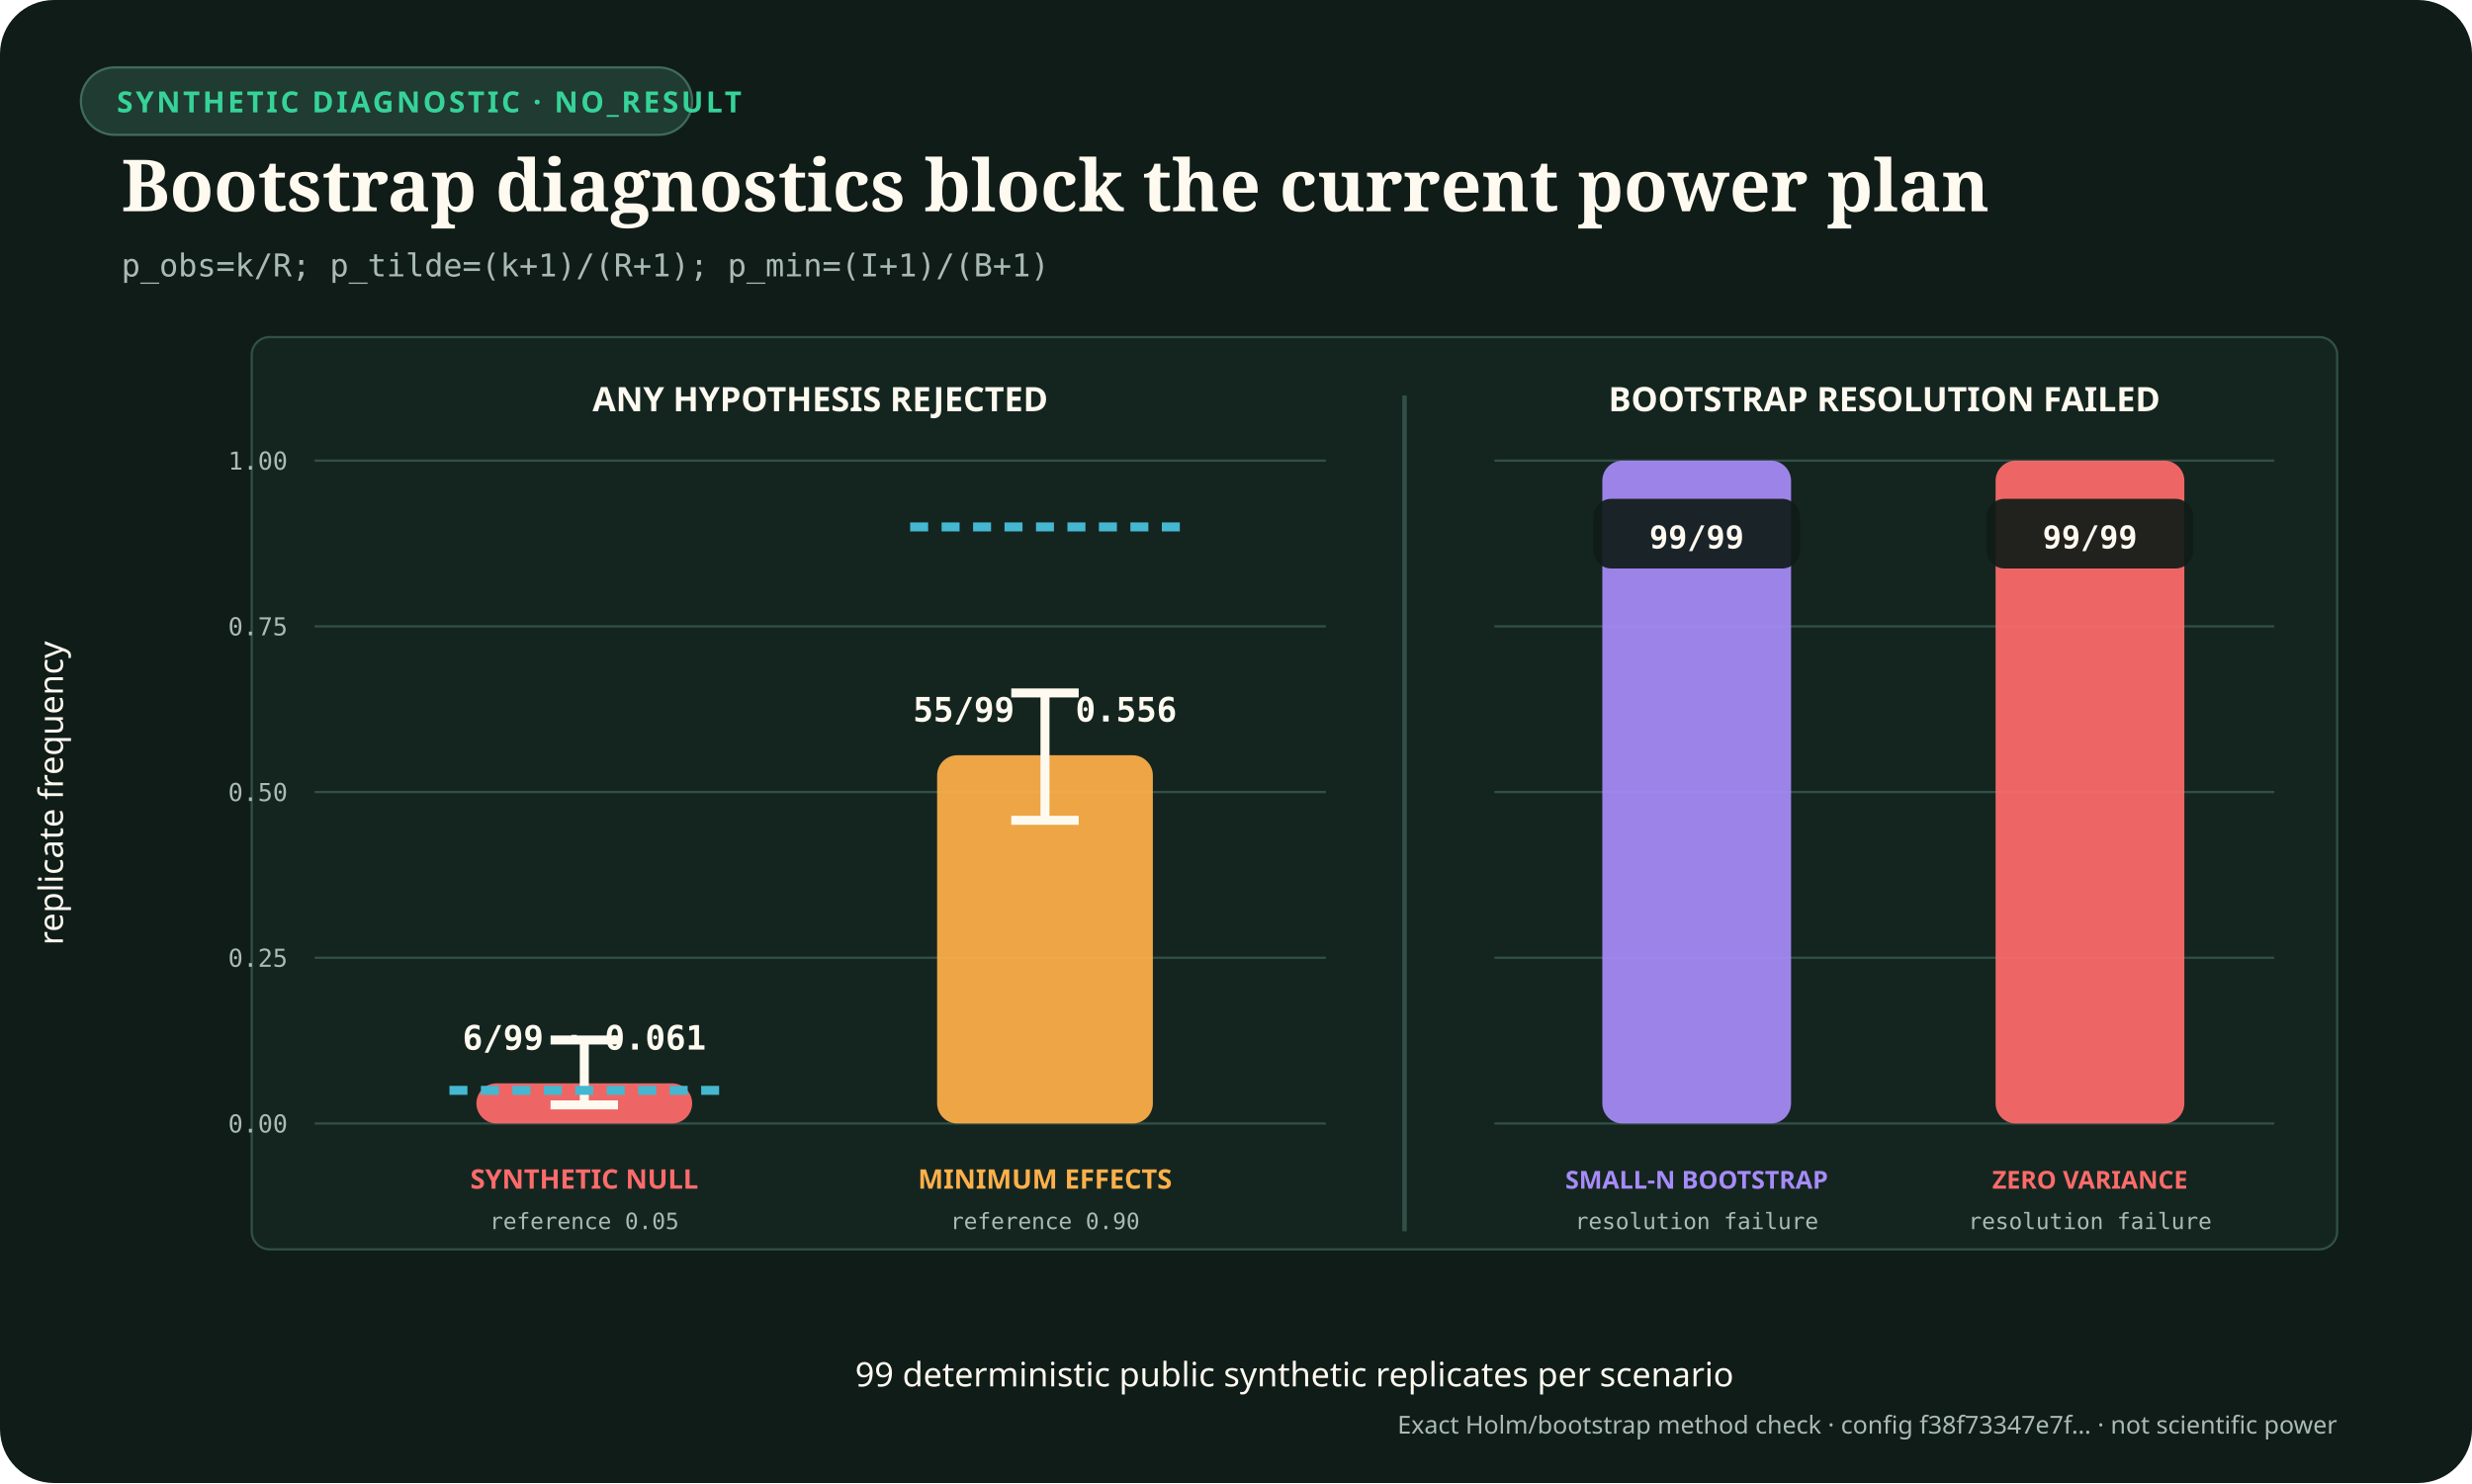
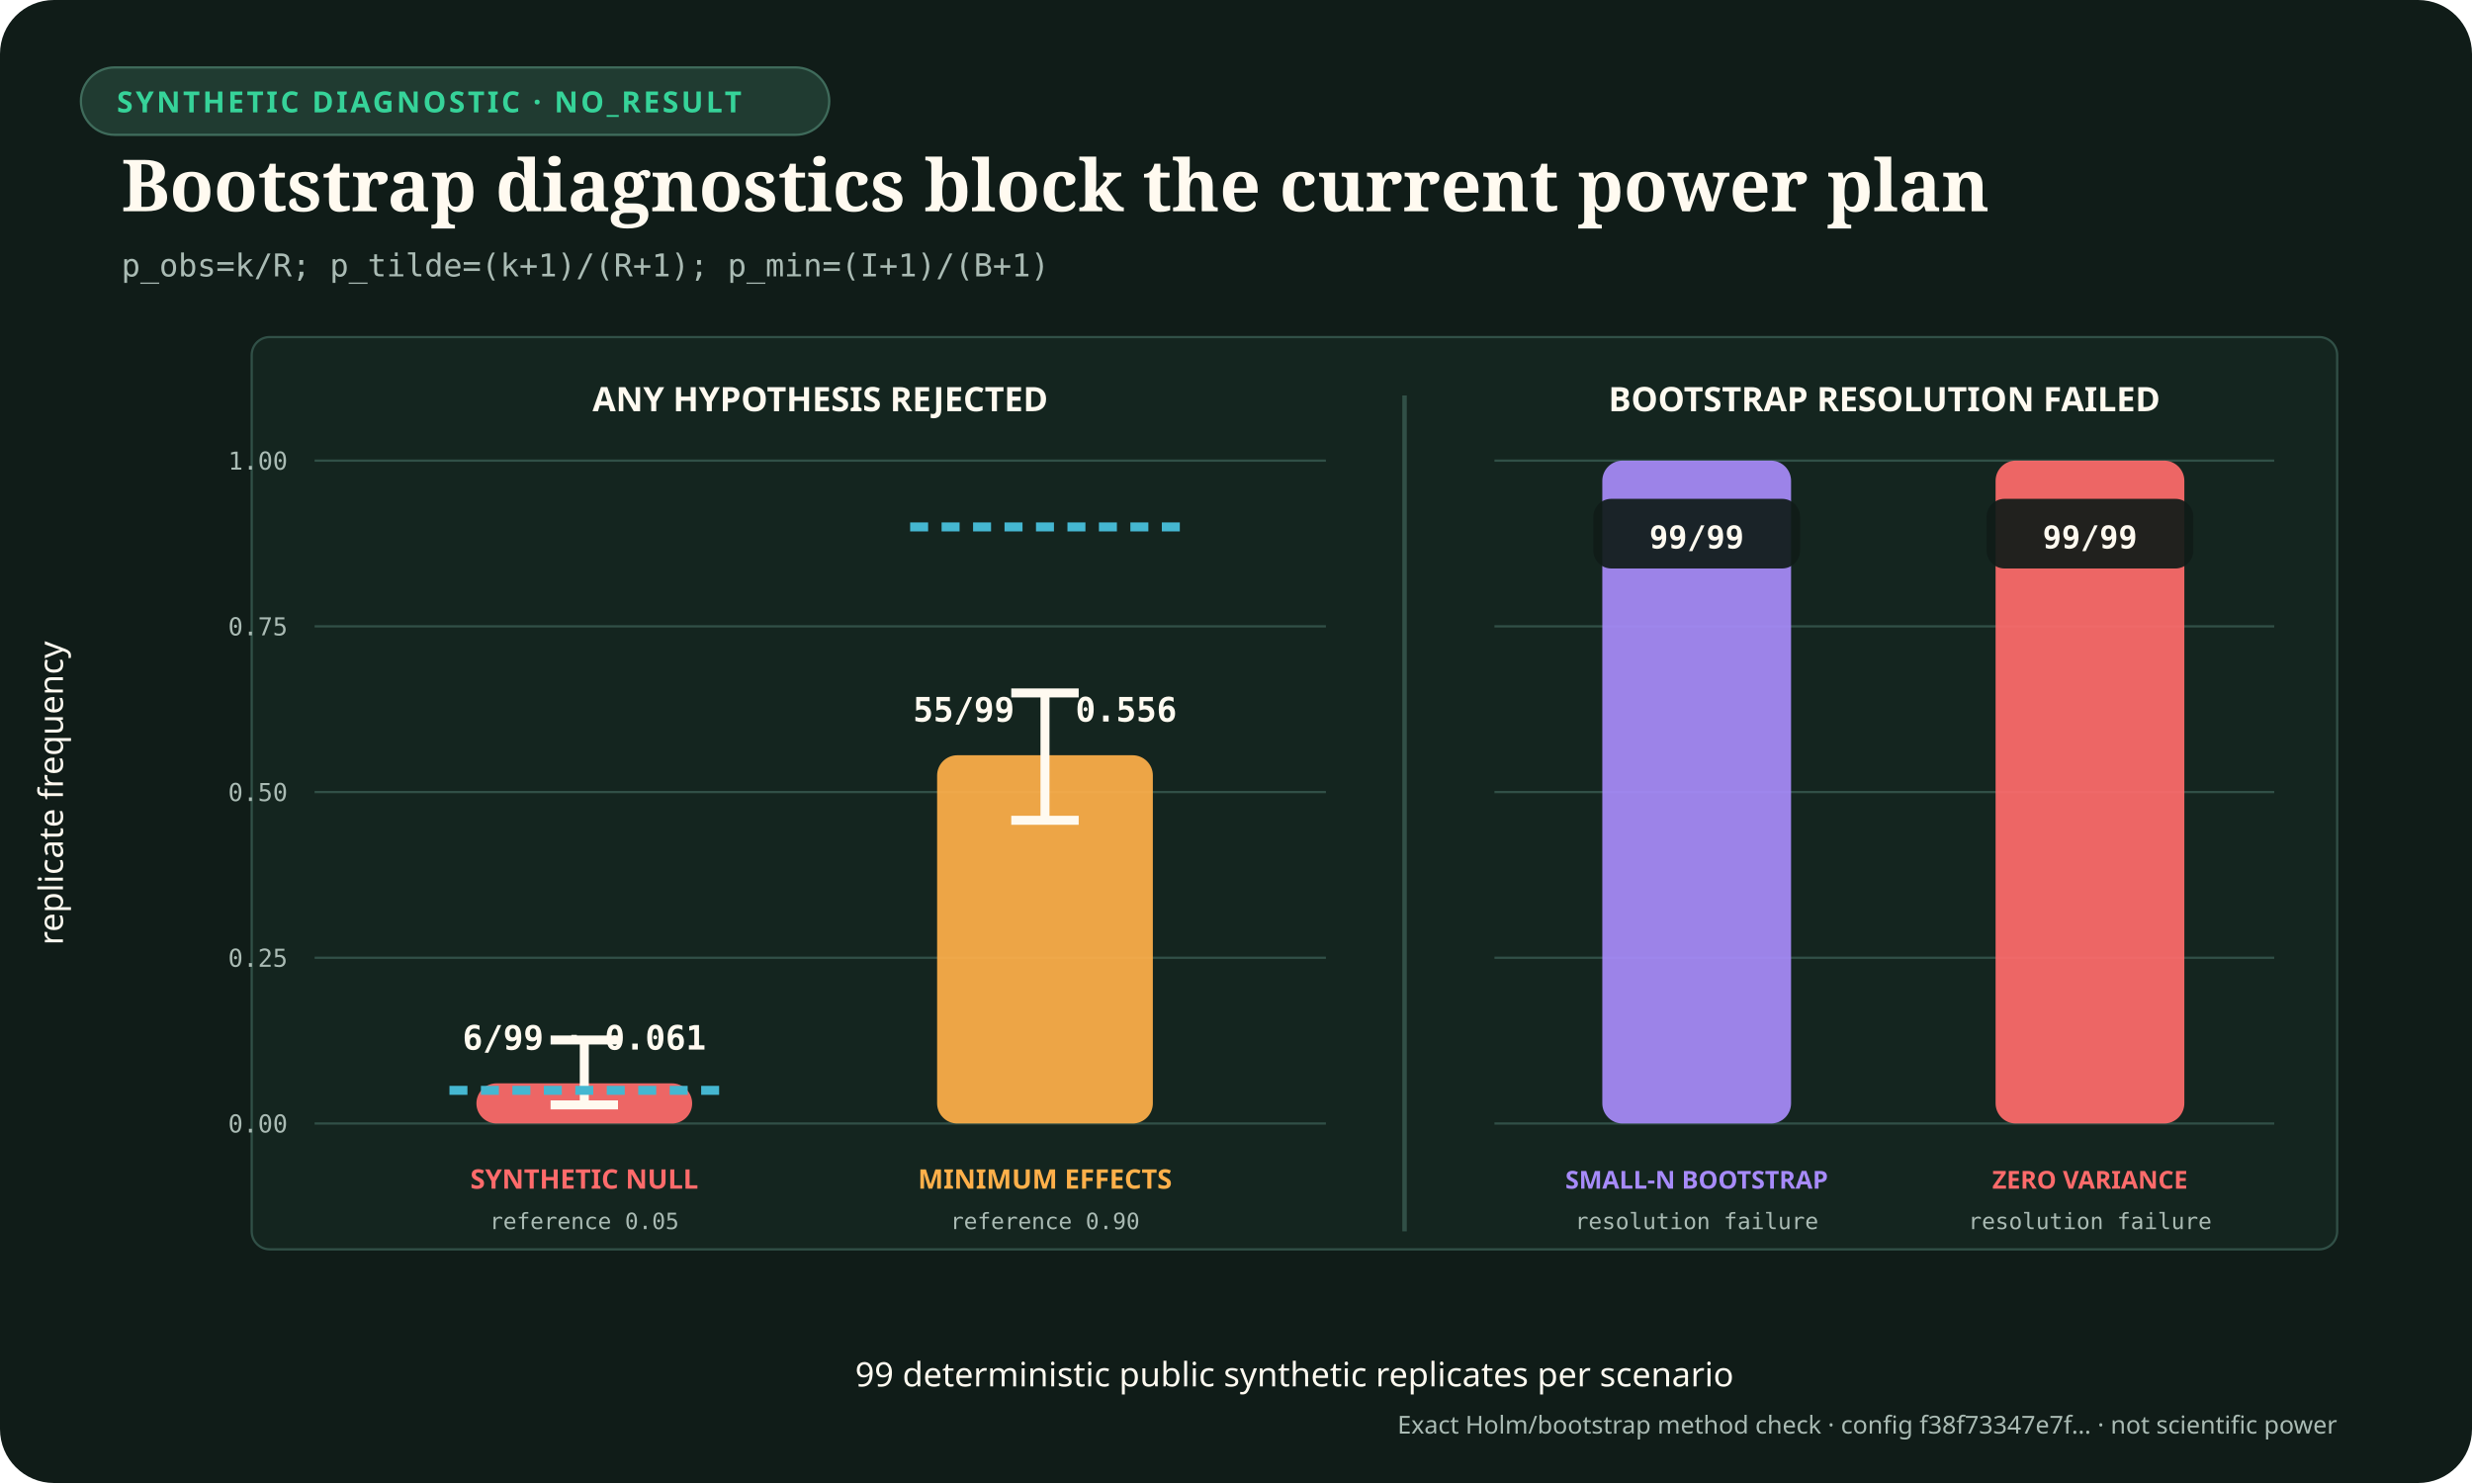
<svg xmlns="http://www.w3.org/2000/svg" width="1100" height="660" viewBox="0 0 1100 660" role="img" aria-labelledby="title desc">
  <rect width="1100" height="660" rx="24" fill="#101c18" />
-   <rect x="36" y="30" width="272" height="30" rx="15" fill="#203b31" stroke="#3f6b5b" />
+   <rect x="36" y="30" width="333" height="30" rx="15" fill="#203b31" stroke="#3f6b5b" />
  <text x="52" y="50" fill="#36d399" font-family="Segoe UI, sans-serif" font-size="13" font-weight="700" letter-spacing="1.2">SYNTHETIC DIAGNOSTIC · NO_RESULT</text>
  <text x="54" y="94" fill="#fffaf0" font-family="Georgia, serif" font-size="32" font-weight="700">Bootstrap diagnostics block the current power plan</text>
  <text x="54" y="123" fill="#aabbb4" font-family="Cascadia Mono, monospace" font-size="14">p_obs=k/R; p_tilde=(k+1)/(R+1); p_min=(I+1)/(B+1)</text>
  <rect x="112" y="150" width="928" height="406" rx="8" fill="#14251f" stroke="#315047" />
  <line x1="140" y1="500" x2="590" y2="500" stroke="#315047" stroke-width="1" />
  <line x1="665" y1="500" x2="1012" y2="500" stroke="#315047" stroke-width="1" />
  <text x="128" y="504" fill="#aabbb4" font-family="Cascadia Mono, monospace" font-size="11" text-anchor="end">0.00</text>
  <line x1="140" y1="426.25" x2="590" y2="426.25" stroke="#315047" stroke-width="1" />
  <line x1="665" y1="426.25" x2="1012" y2="426.25" stroke="#315047" stroke-width="1" />
  <text x="128" y="430.25" fill="#aabbb4" font-family="Cascadia Mono, monospace" font-size="11" text-anchor="end">0.25</text>
  <line x1="140" y1="352.5" x2="590" y2="352.5" stroke="#315047" stroke-width="1" />
  <line x1="665" y1="352.5" x2="1012" y2="352.5" stroke="#315047" stroke-width="1" />
  <text x="128" y="356.5" fill="#aabbb4" font-family="Cascadia Mono, monospace" font-size="11" text-anchor="end">0.50</text>
  <line x1="140" y1="278.75" x2="590" y2="278.75" stroke="#315047" stroke-width="1" />
  <line x1="665" y1="278.75" x2="1012" y2="278.75" stroke="#315047" stroke-width="1" />
  <text x="128" y="282.75" fill="#aabbb4" font-family="Cascadia Mono, monospace" font-size="11" text-anchor="end">0.75</text>
  <line x1="140" y1="205" x2="590" y2="205" stroke="#315047" stroke-width="1" />
  <line x1="665" y1="205" x2="1012" y2="205" stroke="#315047" stroke-width="1" />
  <text x="128" y="209" fill="#aabbb4" font-family="Cascadia Mono, monospace" font-size="11" text-anchor="end">1.00</text>
  <line x1="625" y1="176" x2="625" y2="548" stroke="#315047" stroke-width="2" />
  <text x="365" y="183" fill="#fffaf0" font-family="Segoe UI, sans-serif" font-size="15" font-weight="800" text-anchor="middle">ANY HYPOTHESIS REJECTED</text>
  <text x="838.5" y="183" fill="#fffaf0" font-family="Segoe UI, sans-serif" font-size="15" font-weight="800" text-anchor="middle">BOOTSTRAP RESOLUTION FAILED</text>
  <rect x="212" y="482.121" width="96" height="17.879" rx="9" fill="#ff6b6b" opacity=".92" />
  <line x1="260" y1="491.719" x2="260" y2="462.839" stroke="#fffaf0" stroke-width="4" />
  <line x1="245" y1="491.719" x2="275" y2="491.719" stroke="#fffaf0" stroke-width="4" />
  <line x1="245" y1="462.839" x2="275" y2="462.839" stroke="#fffaf0" stroke-width="4" />
  <line x1="200" y1="485.25" x2="320" y2="485.25" stroke="#45b7d1" stroke-width="4" stroke-dasharray="8 6" />
  <text x="260" y="467.121" fill="#fffaf0" font-family="Cascadia Mono, monospace" font-size="15" font-weight="800" text-anchor="middle">6/99 · 0.061</text>
  <text x="260" y="529" fill="#ff6b6b" font-family="Segoe UI, sans-serif" font-size="12" font-weight="800" text-anchor="middle">SYNTHETIC NULL</text>
  <text x="260" y="547" fill="#aabbb4" font-family="Cascadia Mono, monospace" font-size="10" text-anchor="middle">reference 0.05</text>
  <rect x="417" y="336.111" width="96" height="163.889" rx="9" fill="#ffb04a" opacity=".92" />
  <line x1="465" y1="365.061" x2="465" y2="308.386" stroke="#fffaf0" stroke-width="4" />
  <line x1="450" y1="365.061" x2="480" y2="365.061" stroke="#fffaf0" stroke-width="4" />
  <line x1="450" y1="308.386" x2="480" y2="308.386" stroke="#fffaf0" stroke-width="4" />
  <line x1="405" y1="234.5" x2="525" y2="234.5" stroke="#45b7d1" stroke-width="4" stroke-dasharray="8 6" />
  <text x="465" y="321.111" fill="#fffaf0" font-family="Cascadia Mono, monospace" font-size="15" font-weight="800" text-anchor="middle">55/99 · 0.556</text>
  <text x="465" y="529" fill="#ffb04a" font-family="Segoe UI, sans-serif" font-size="12" font-weight="800" text-anchor="middle">MINIMUM EFFECTS</text>
  <text x="465" y="547" fill="#aabbb4" font-family="Cascadia Mono, monospace" font-size="10" text-anchor="middle">reference 0.90</text>
  <rect x="713" y="205" width="84" height="295" rx="9" fill="#a78bfa" opacity=".92" />
  <rect x="709" y="222" width="92" height="31" rx="8" fill="#101c18" fill-opacity=".92" />
  <text x="755" y="244" fill="#fffaf0" font-family="Cascadia Mono, monospace" font-size="14" font-weight="800" text-anchor="middle">99/99</text>
  <text x="755" y="529" fill="#a78bfa" font-family="Segoe UI, sans-serif" font-size="11" font-weight="800" text-anchor="middle">SMALL-N BOOTSTRAP</text>
  <text x="755" y="547" fill="#aabbb4" font-family="Cascadia Mono, monospace" font-size="10" text-anchor="middle">resolution failure</text>
  <rect x="888" y="205" width="84" height="295" rx="9" fill="#ff6b6b" opacity=".92" />
  <rect x="884" y="222" width="92" height="31" rx="8" fill="#101c18" fill-opacity=".92" />
  <text x="930" y="244" fill="#fffaf0" font-family="Cascadia Mono, monospace" font-size="14" font-weight="800" text-anchor="middle">99/99</text>
  <text x="930" y="529" fill="#ff6b6b" font-family="Segoe UI, sans-serif" font-size="11" font-weight="800" text-anchor="middle">ZERO VARIANCE</text>
  <text x="930" y="547" fill="#aabbb4" font-family="Cascadia Mono, monospace" font-size="10" text-anchor="middle">resolution failure</text>
  <text x="576" y="617" fill="#fffaf0" font-family="Segoe UI, sans-serif" font-size="15" text-anchor="middle">99 deterministic public synthetic replicates per scenario</text>
  <text x="28" y="353" fill="#fffaf0" font-family="Segoe UI, sans-serif" font-size="15" text-anchor="middle" transform="rotate(-90 28 353)">replicate frequency</text>
  <text x="1040" y="638" fill="#aabbb4" font-family="Segoe UI, sans-serif" font-size="11" text-anchor="end">Exact Holm/bootstrap method check · config f38f73347e7f… · not scientific power</text>
</svg>
